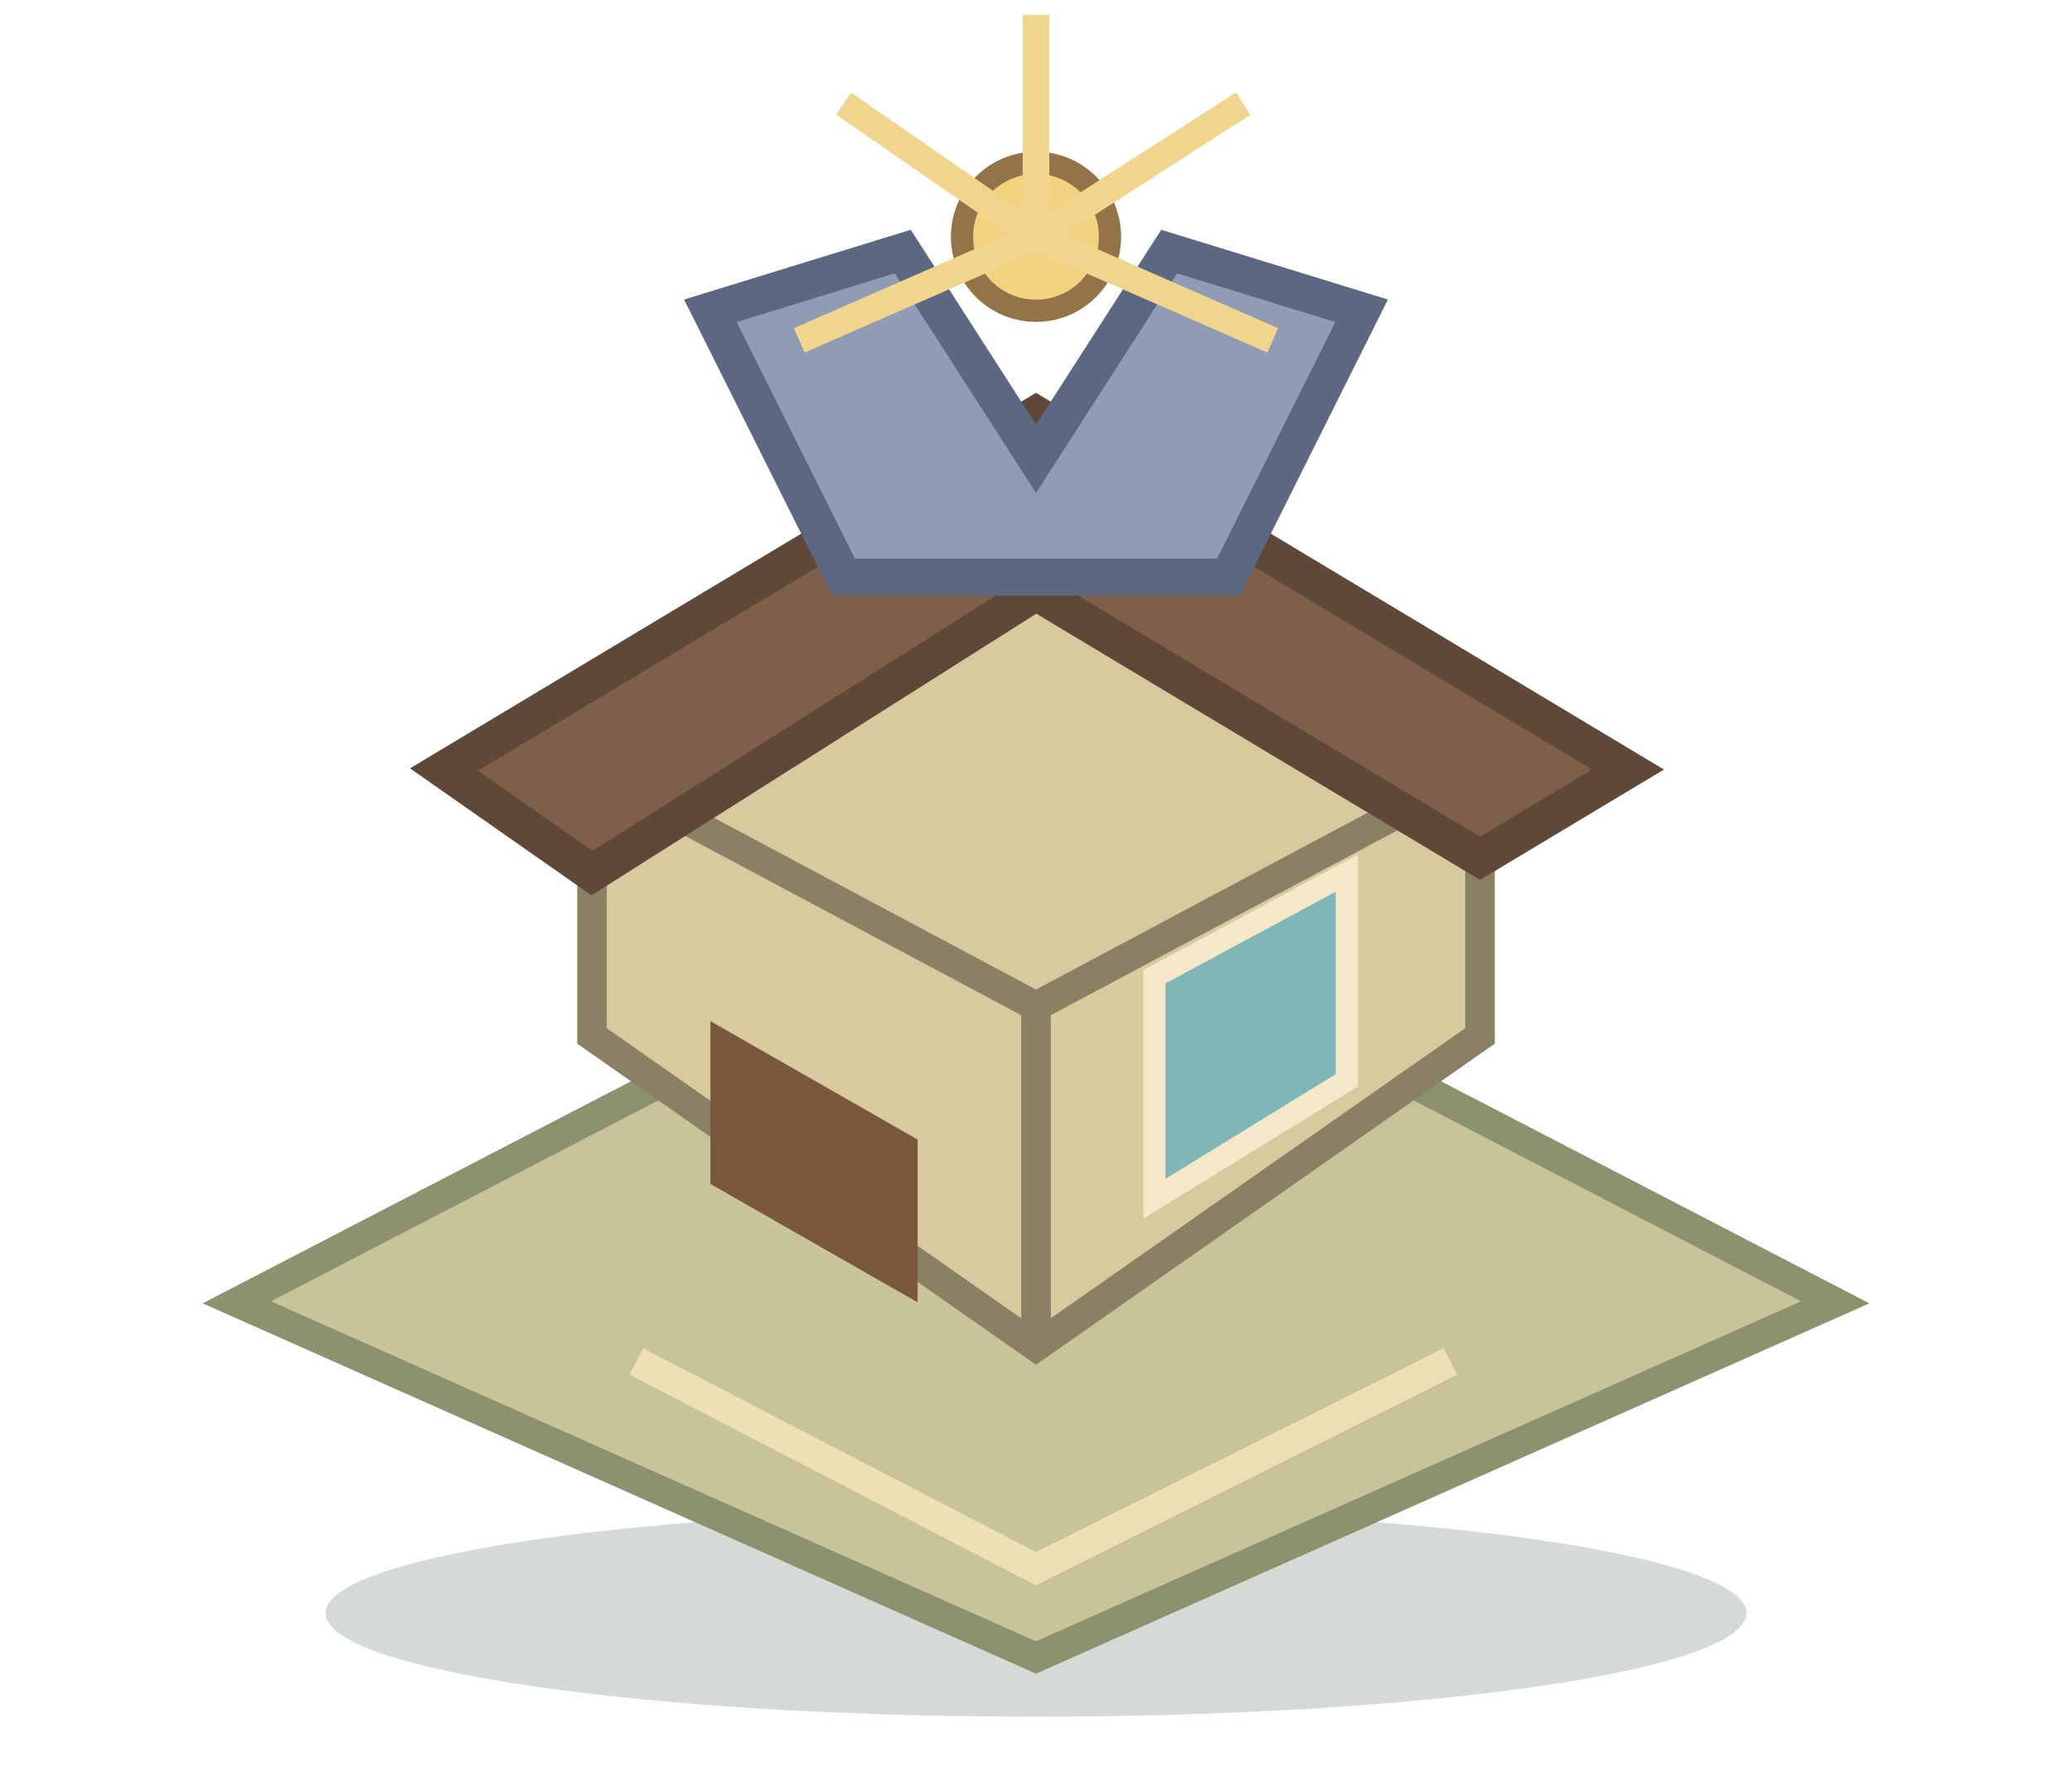
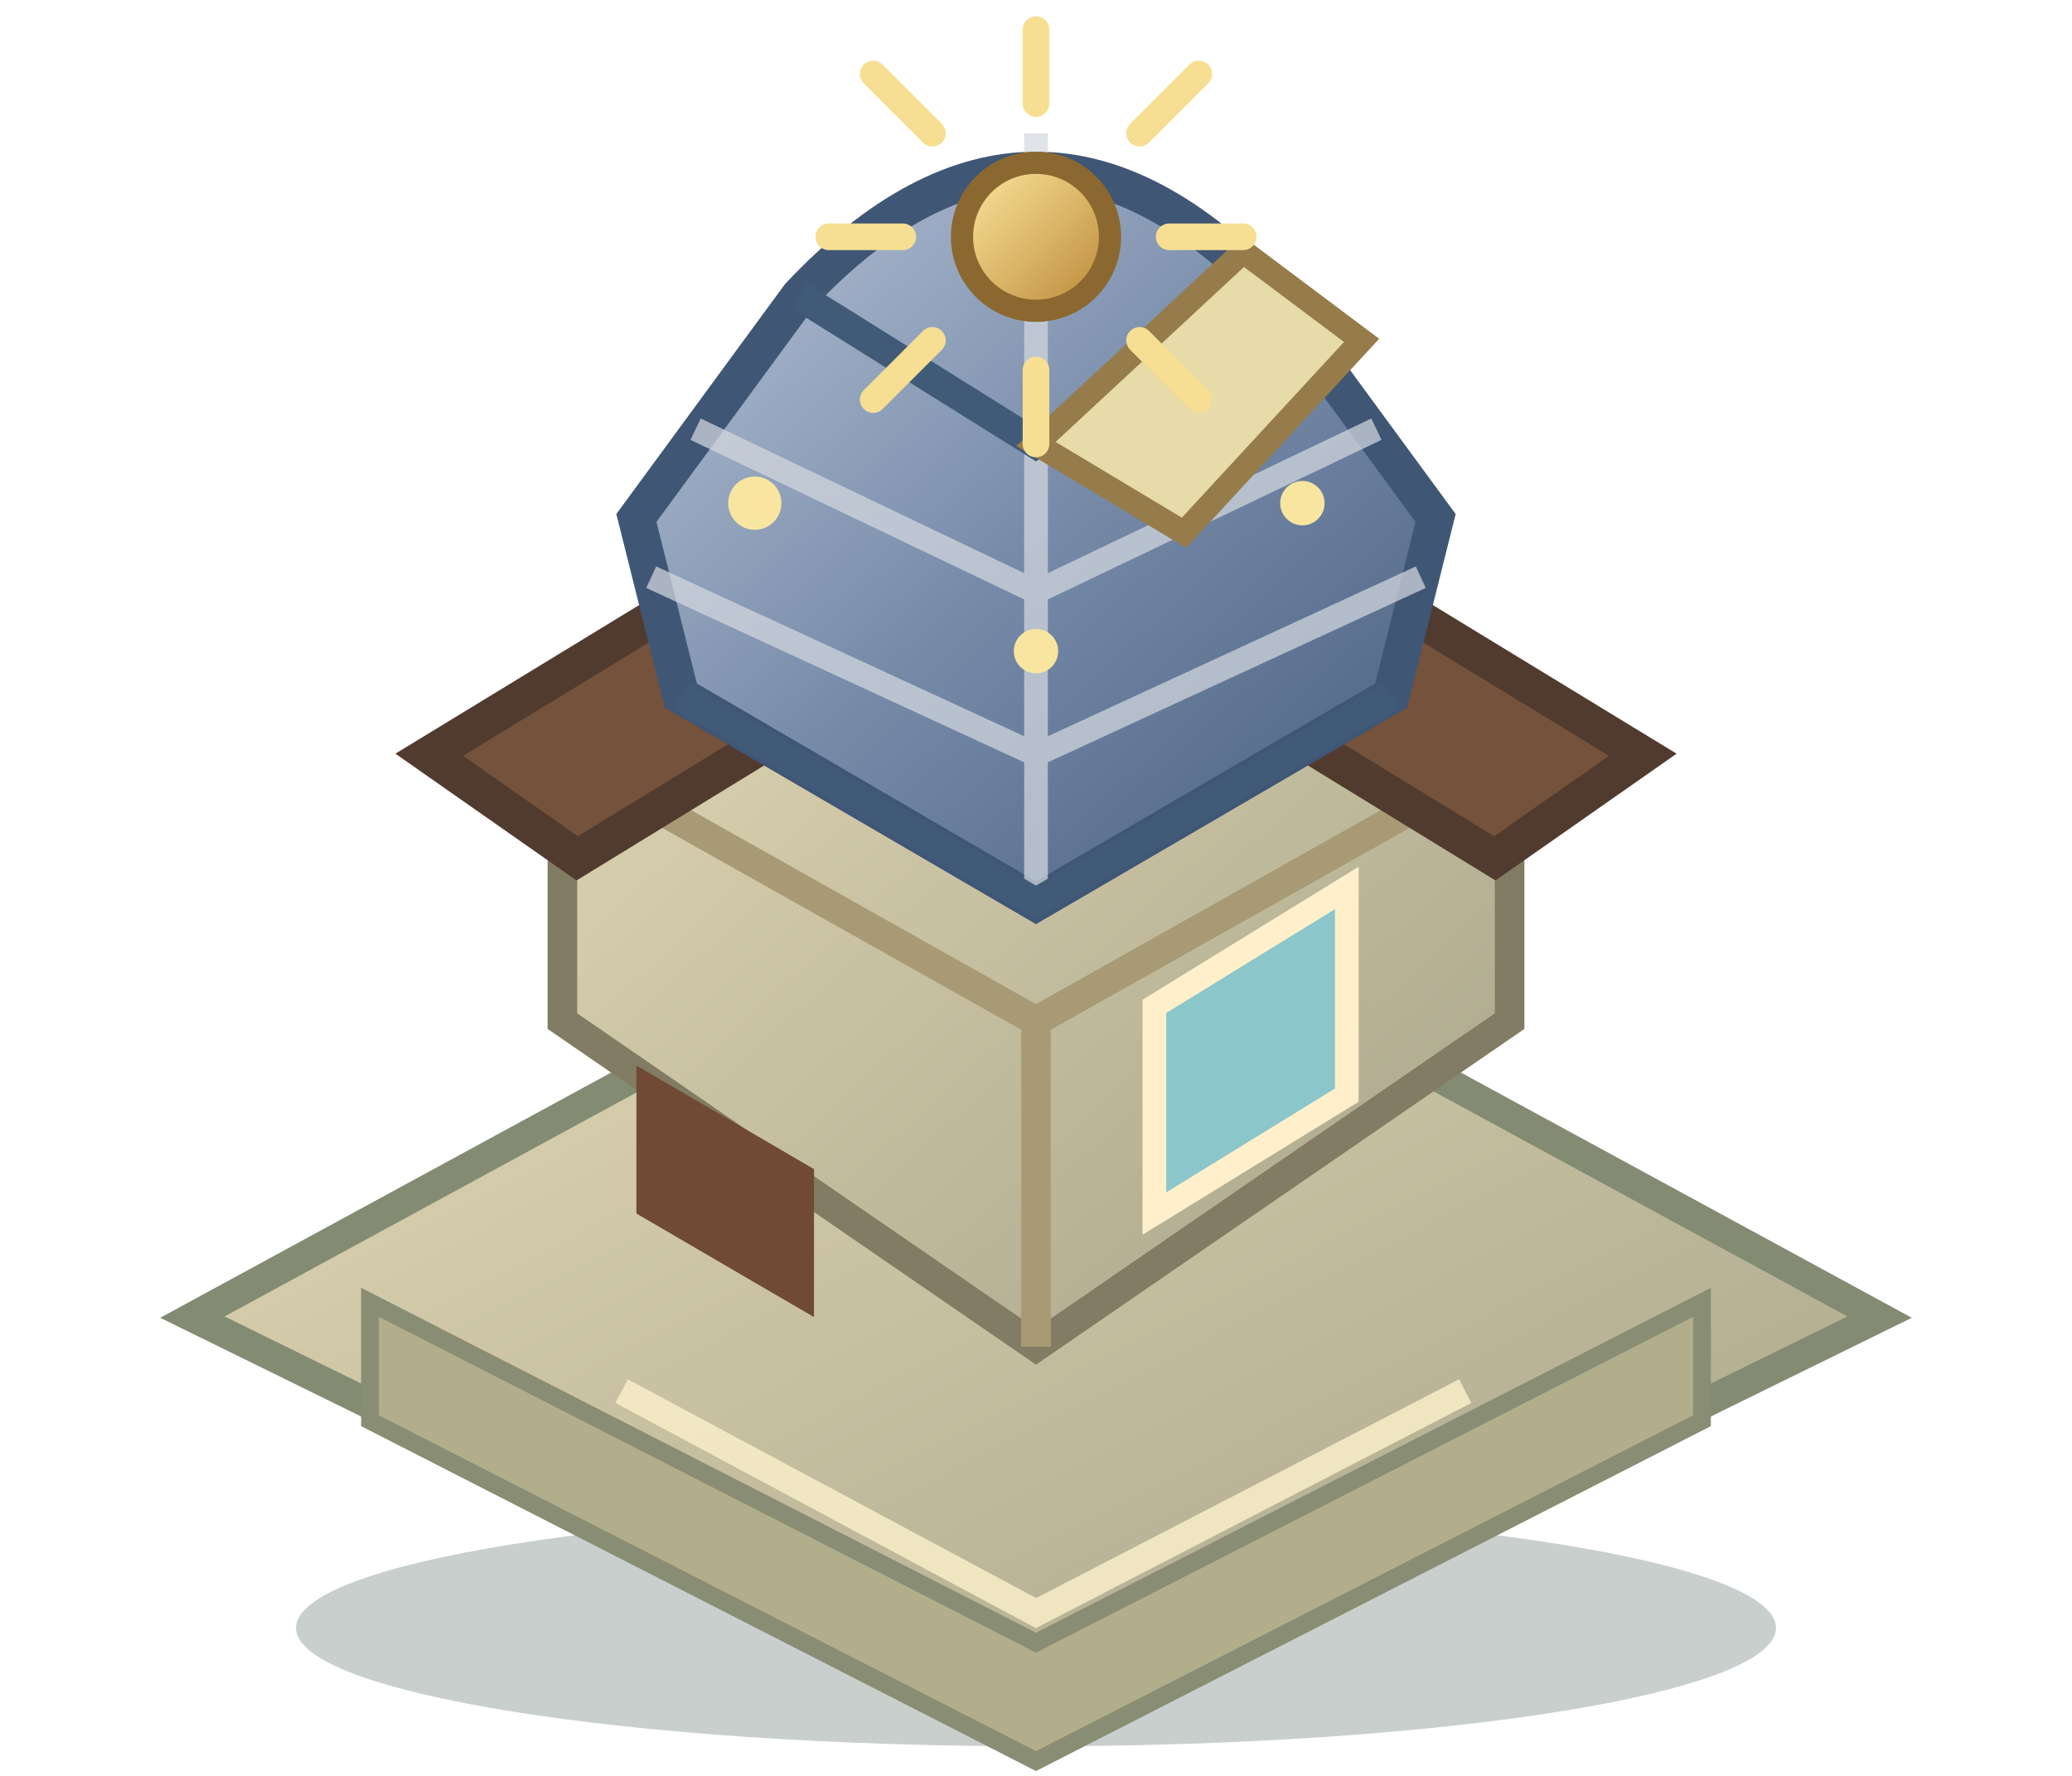
<svg xmlns="http://www.w3.org/2000/svg" width="140" height="120" viewBox="0 0 140 120">
-   <ellipse cx="70" cy="109" rx="48" ry="7" fill="#274b30" opacity=".2" />
-   <path d="M16 88 70 60 124 88 70 112Z" fill="#c9c39a" stroke="#8c916e" stroke-width="2" />
-   <path d="M40 70V52L70 35 100 52V70L70 91Z" fill="#d8c99e" stroke="#8a8064" stroke-width="2" />
-   <path d="M40 52 70 68 100 52M70 68V91" fill="none" stroke="#8a8064" stroke-width="2" />
-   <path d="M30 52 70 28 110 52 100 58 70 40 40 59Z" fill="#7e5f49" stroke="#5f4837" stroke-width="2.5" />
-   <path d="M48 69 62 77V88L48 80Z" fill="#79573b" />
-   <path d="M78 66 91 59V73L78 81Z" fill="#80b6b5" stroke="#f5e8c8" stroke-width="1.5" />
-   <path d="M57 39 48 21 61 17 70 31 79 17 92 21 83 39Z" fill="#8f9cb3" stroke="#5c6882" stroke-width="2.5" />
-   <circle cx="70" cy="16" r="5" fill="#f3d27f" stroke="#927448" stroke-width="1.5" />
-   <path d="M70 16 70 1M70 16 84 7M70 16 86 23M70 16 57 7M70 16 54 23" stroke="#f0d58e" stroke-width="1.8" />
-   <path d="M43 92 70 106 98 92" fill="none" stroke="#ede0b3" stroke-width="2" />
+   <defs>
+     <linearGradient id="observatory-stone" x1="0" y1="0" x2="1" y2="1">
+       <stop stop-color="#e4dab5" />
+       <stop offset="1" stop-color="#a6a38a" />
+     </linearGradient>
+     <linearGradient id="dome" x1="0" y1="0" x2="1" y2="1">
+       <stop stop-color="#b8c4d7" />
+       <stop offset=".5" stop-color="#778ba9" />
+       <stop offset="1" stop-color="#455d7b" />
+     </linearGradient>
+     <linearGradient id="gold" x1="0" y1="0" x2="1" y2="1">
+       <stop stop-color="#ffeaa1" />
+       <stop offset="1" stop-color="#b98535" />
+     </linearGradient>
+   </defs>
+   <ellipse cx="70" cy="110" rx="50" ry="8" fill="#263e36" opacity=".25" />
+   <path d="M13 89 70 58 127 89 70 117Z" fill="url(#observatory-stone)" stroke="#838c73" stroke-width="2" />
+   <path d="M25 88 70 111 115 88 115 96 70 119 25 96Z" fill="#b2ae8b" stroke="#898d73" stroke-width="1.2" />
+   <path d="M38 69V51L70 32 102 51V69L70 91Z" fill="url(#observatory-stone)" stroke="#817c63" stroke-width="2" />
+   <path d="M38 51 70 69 102 51M70 69V91" fill="none" stroke="#a79a75" stroke-width="2" />
+   <path d="M29 51 70 26 111 51 101 58 70 39 39 58Z" fill="#75523b" stroke="#513b2e" stroke-width="2.5" />
+   <path d="M43 72 55 79V89L43 82Z" fill="#704a34" />
+   <path d="M78 68 91 60V74L78 82Z" fill="#8bc6ca" stroke="#fff0cb" stroke-width="1.6" />
+   <path d="M46 47 43 35 54 20Q70 3 86 20L97 35 94 47 70 61Z" fill="url(#dome)" stroke="#3f5675" stroke-width="2.5" />
+   <path d="M70 9V60M47 29 70 40 93 29M44 39 70 51 96 39" fill="none" stroke="#d4d8df" stroke-width="1.6" opacity=".72" />
+   <path d="M54 20 70 30 86 20M46 47 70 61 94 47" fill="none" stroke="#415a78" stroke-width="2" />
+   <path d="M70 30 84 17 92 23 80 36Z" fill="#e6dba9" stroke="#967c4b" stroke-width="1.6" />
+   <circle cx="70" cy="16" r="5" fill="url(#gold)" stroke="#8b682f" stroke-width="1.5" />
+   <g stroke="#f6df92" stroke-width="1.8" stroke-linecap="round">
+     <path d="M70 7V2M70 25V30M61 16H56M79 16H84M63 9 59 5M77 23 81 27M77 9 81 5M63 23 59 27" />
+   </g>
+   <g fill="#f7e5a0">
+     <circle cx="51" cy="34" r="1.8" />
+     <circle cx="88" cy="34" r="1.5" />
+     <circle cx="70" cy="44" r="1.5" />
+   </g>
+   <path d="M42 94 70 109 99 94" fill="none" stroke="#f8edc8" stroke-width="1.8" opacity=".85" />
</svg>
